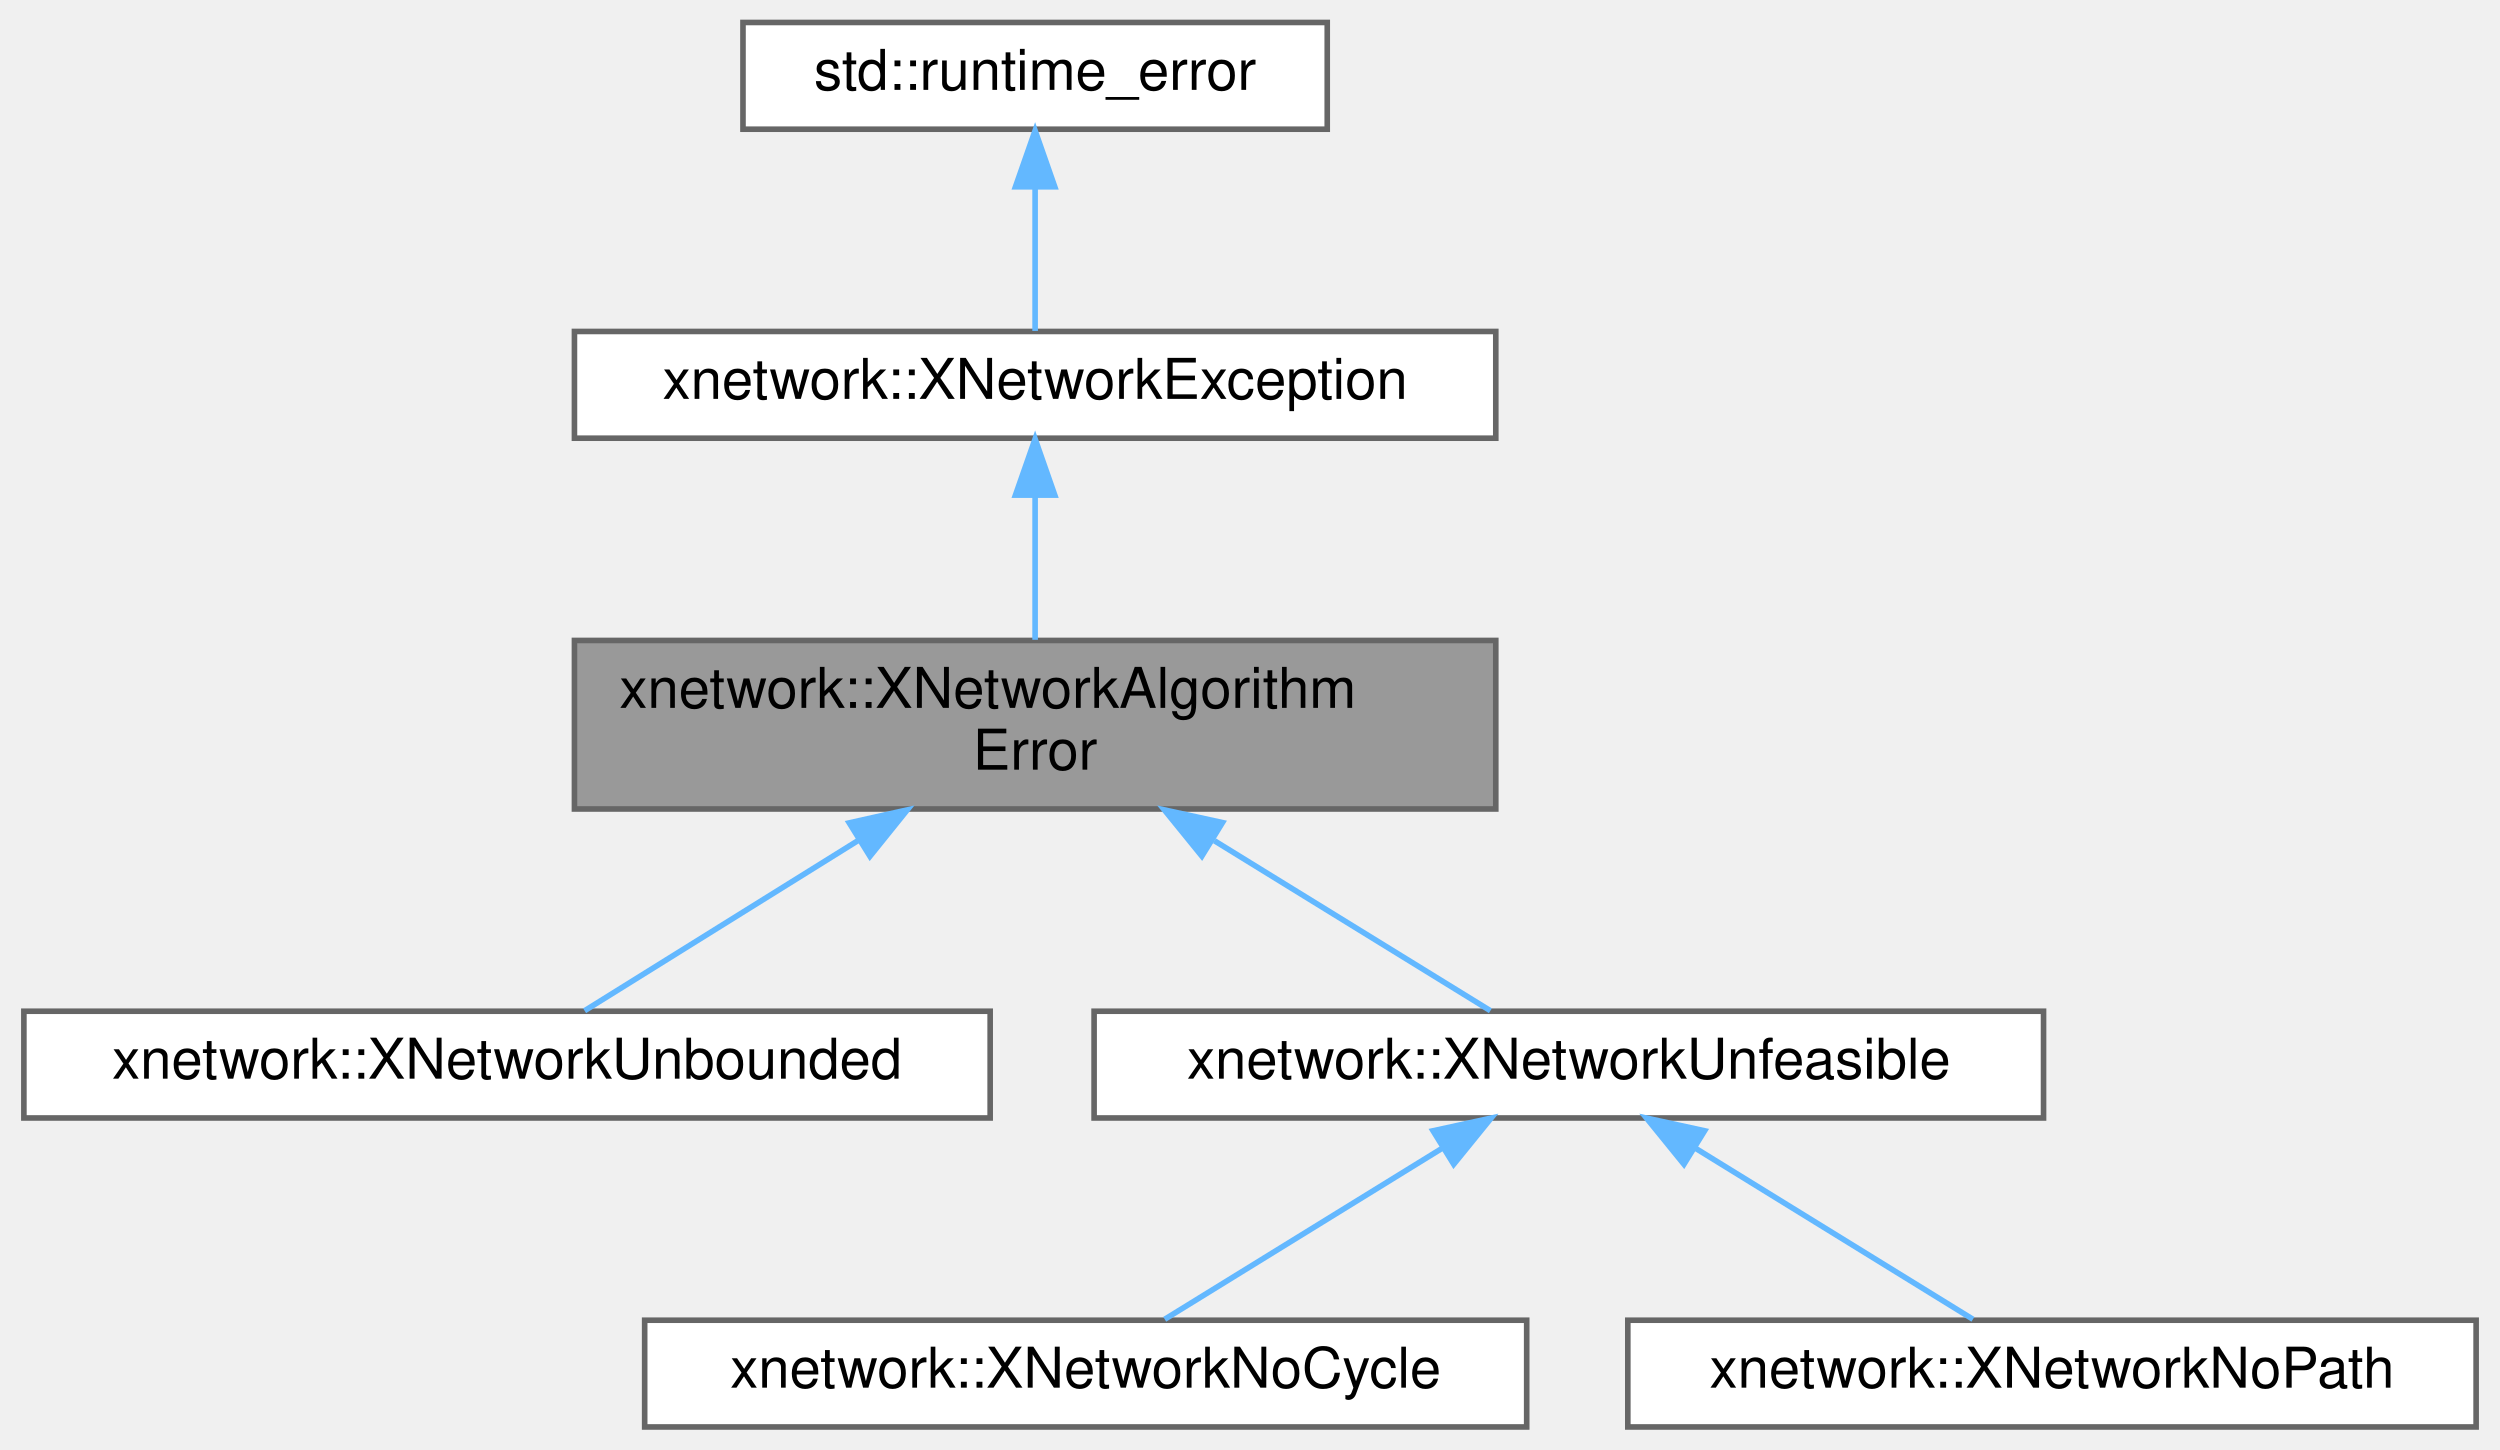
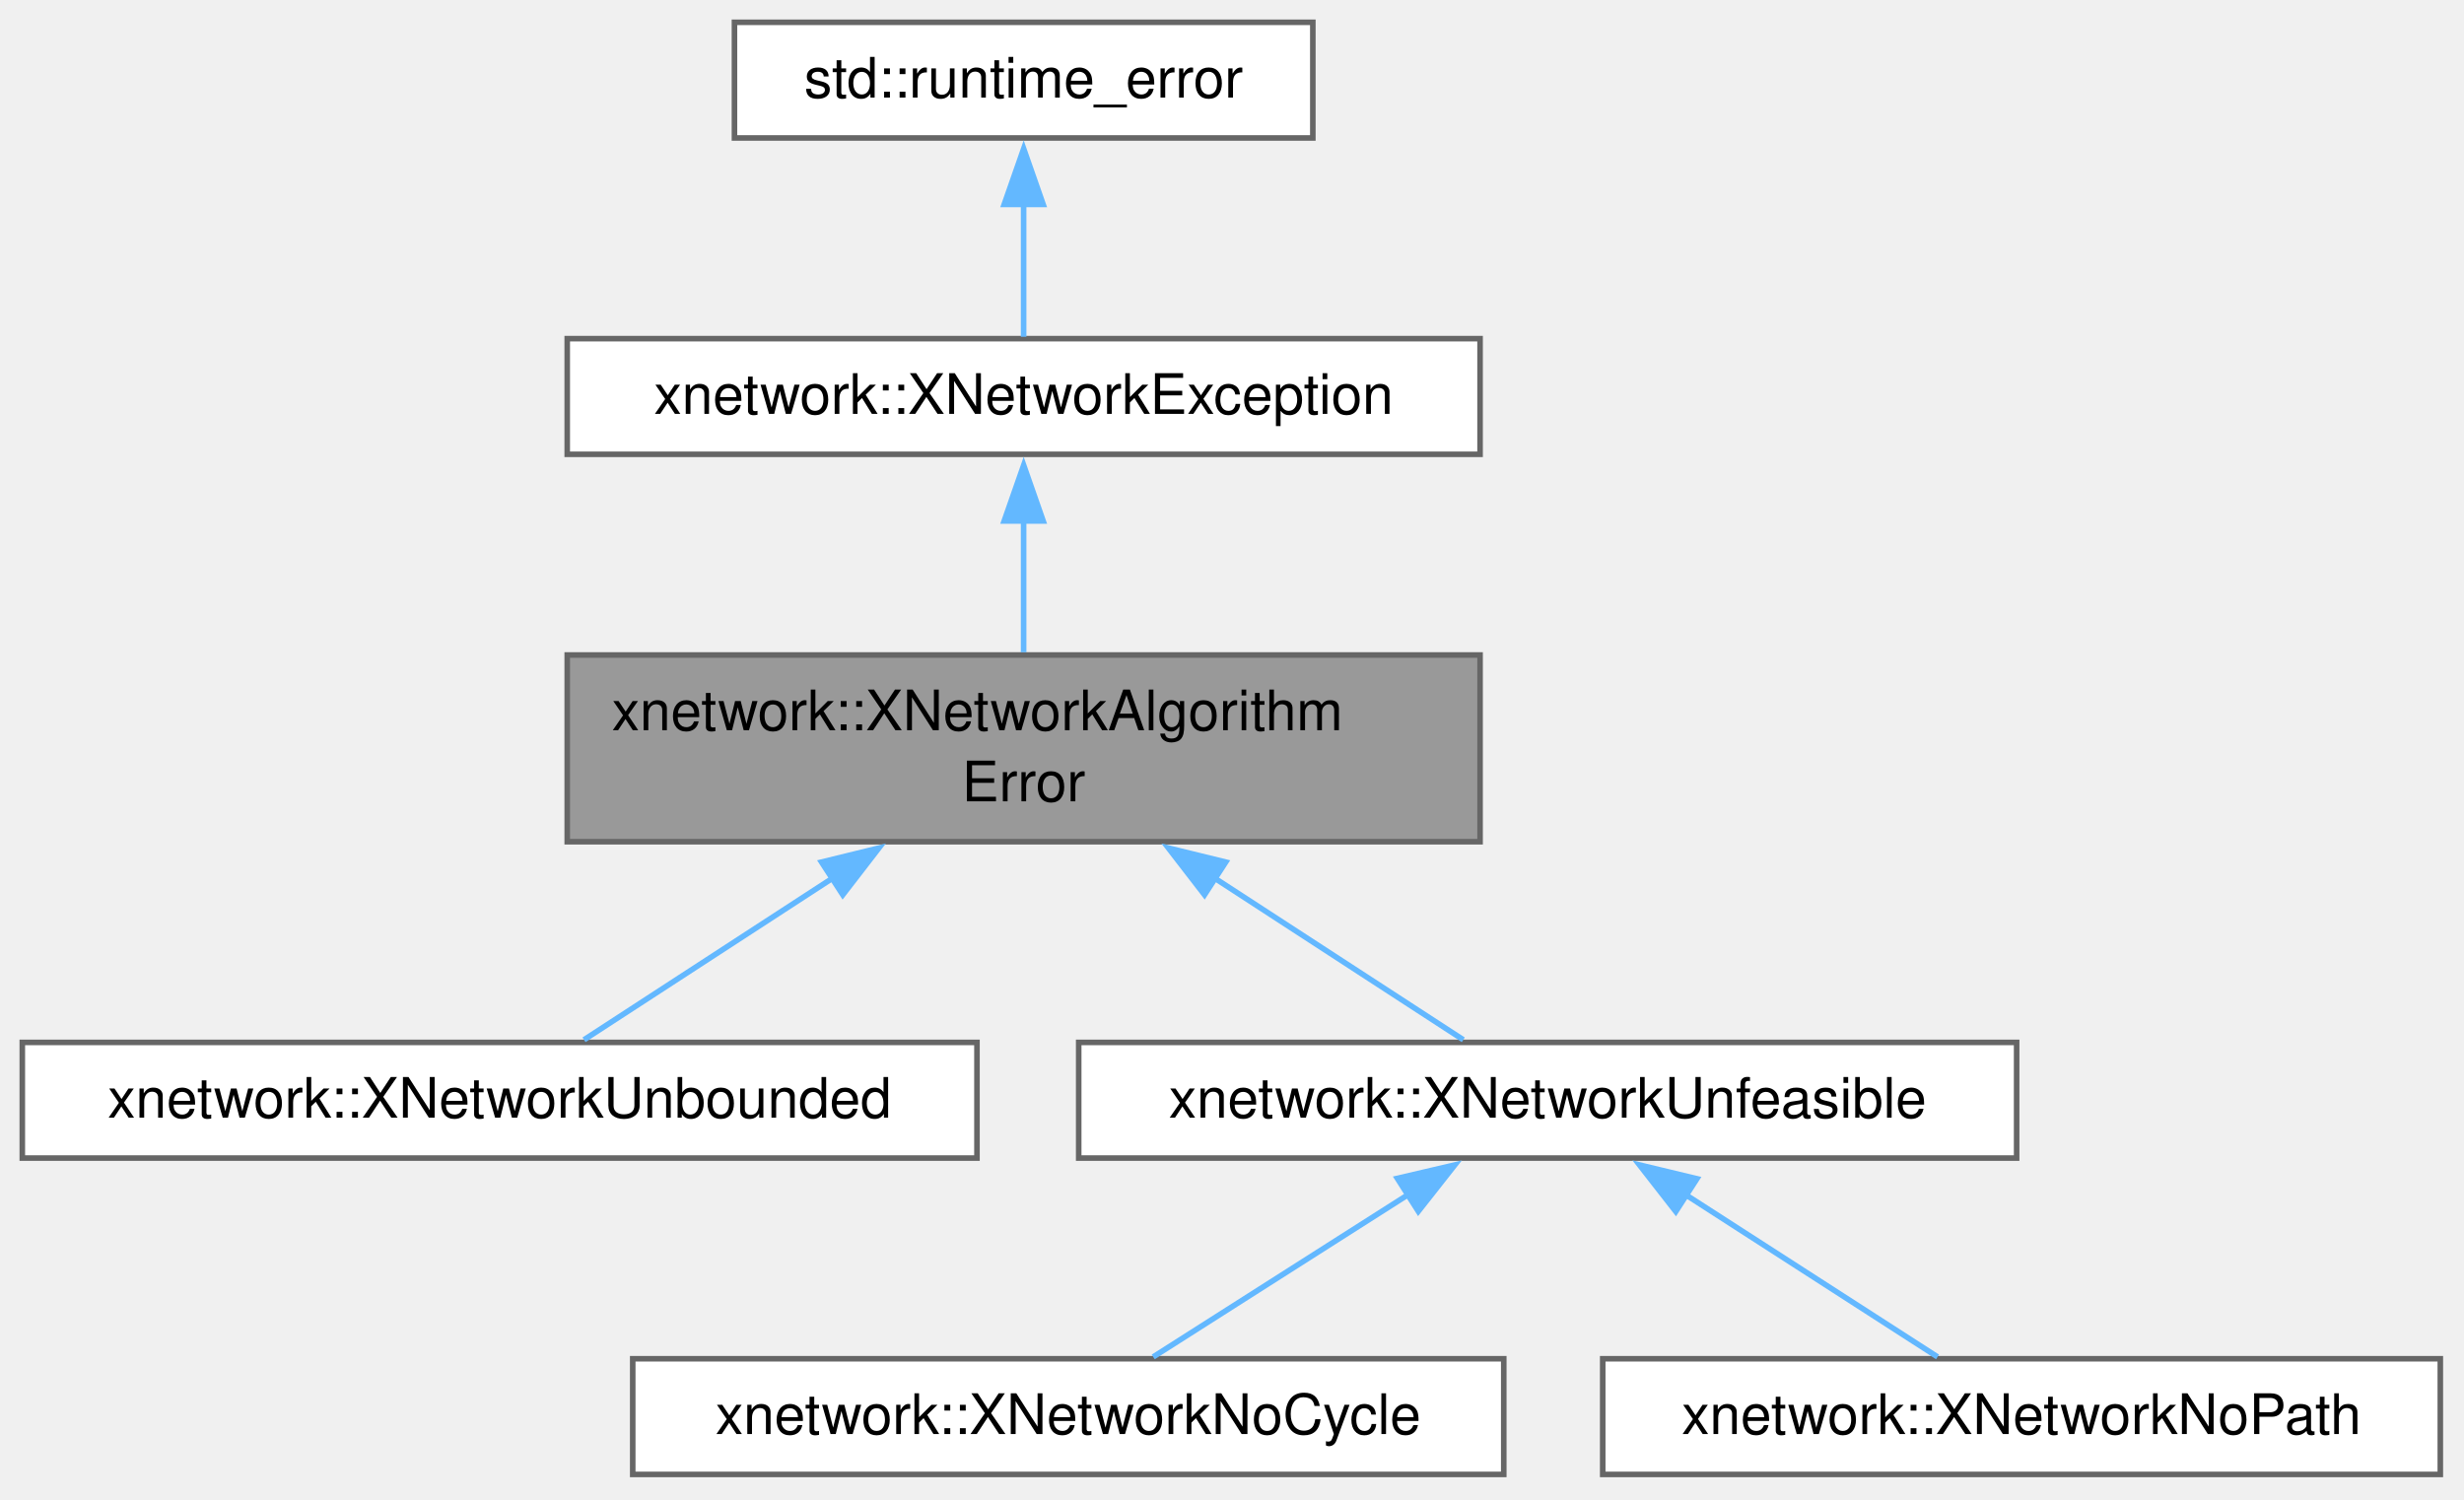
- <svg xmlns="http://www.w3.org/2000/svg" xmlns:xlink="http://www.w3.org/1999/xlink" width="445pt" height="258pt" viewBox="0.00 0.00 444.50 258.00">
-   <g id="graph0" class="graph" transform="scale(1 1) rotate(0) translate(4 254)">
+ <svg xmlns="http://www.w3.org/2000/svg" xmlns:xlink="http://www.w3.org/1999/xlink" width="442pt" height="269pt" viewBox="0.00 0.00 442.00 269.00">
+   <g id="graph0" class="graph" transform="scale(1 1) rotate(0) translate(4 264.5)">
    <g id="Node000001" class="node">
      <g id="a_Node000001">
        <a xlink:title="Exception for unexpected termination of algorithms.">
-           <polygon fill="#999999" stroke="#666666" points="262,-140 98,-140 98,-110 262,-110 262,-140" />
-           <text text-anchor="start" x="106" y="-128" font-family="Helvetica,sans-Serif" font-size="10.00">xnetwork::XNetworkAlgorithm</text>
-           <text text-anchor="middle" x="180" y="-117" font-family="Helvetica,sans-Serif" font-size="10.00">Error</text>
+           <polygon fill="#999999" stroke="#666666" points="261.5,-147 97.75,-147 97.75,-113.5 261.5,-113.5 261.5,-147" />
+           <text xml:space="preserve" text-anchor="start" x="105.75" y="-133.5" font-family="Helvetica,sans-Serif" font-size="10.00">xnetwork::XNetworkAlgorithm</text>
+           <text xml:space="preserve" text-anchor="middle" x="179.62" y="-120.75" font-family="Helvetica,sans-Serif" font-size="10.00">Error</text>
        </a>
      </g>
    </g>
    <g id="Node000004" class="node">
      <g id="a_Node000004">
        <a xlink:href="structxnetwork_1_1XNetworkUnbounded.html" target="_top" xlink:title="Exception raised when a maximization or minimization problem instance is unbounded.">
-           <polygon fill="white" stroke="#666666" points="172,-74 0,-74 0,-55 172,-55 172,-74" />
-           <text text-anchor="middle" x="86" y="-62" font-family="Helvetica,sans-Serif" font-size="10.00">xnetwork::XNetworkUnbounded</text>
+           <polygon fill="white" stroke="#666666" points="171.25,-77.5 0,-77.5 0,-56.75 171.25,-56.75 171.25,-77.5" />
+           <text xml:space="preserve" text-anchor="middle" x="85.62" y="-64" font-family="Helvetica,sans-Serif" font-size="10.00">xnetwork::XNetworkUnbounded</text>
        </a>
      </g>
    </g>
    <g id="edge3_Node000001_Node000004" class="edge">
      <g id="a_edge3_Node000001_Node000004">
        <a xlink:title=" ">
-           <path fill="none" stroke="#63b8ff" d="M148.43,-104.35C131.91,-94.07 112.54,-82.02 99.81,-74.09" />
-           <polygon fill="#63b8ff" stroke="#63b8ff" points="146.91,-107.53 157.25,-109.84 150.6,-101.58 146.91,-107.53" />
+           <path fill="none" stroke="#63b8ff" d="M145.67,-107.17C130.28,-97.16 112.86,-85.83 100.76,-77.97" />
+           <polygon fill="#63b8ff" stroke="#63b8ff" points="143.37,-109.85 153.66,-112.37 147.18,-103.98 143.37,-109.85" />
        </a>
      </g>
    </g>
    <g id="Node000005" class="node">
      <g id="a_Node000005">
        <a xlink:href="structxnetwork_1_1XNetworkUnfeasible.html" target="_top" xlink:title="Exception raised by algorithms trying to solve a problem instance that has no feasible solution.">
-           <polygon fill="white" stroke="#666666" points="359.5,-74 190.5,-74 190.5,-55 359.5,-55 359.5,-74" />
-           <text text-anchor="middle" x="275" y="-62" font-family="Helvetica,sans-Serif" font-size="10.00">xnetwork::XNetworkUnfeasible</text>
+           <polygon fill="white" stroke="#666666" points="357.75,-77.5 189.5,-77.5 189.5,-56.75 357.75,-56.75 357.75,-77.5" />
+           <text xml:space="preserve" text-anchor="middle" x="273.62" y="-64" font-family="Helvetica,sans-Serif" font-size="10.00">xnetwork::XNetworkUnfeasible</text>
        </a>
      </g>
    </g>
    <g id="edge4_Node000001_Node000005" class="edge">
      <g id="a_edge4_Node000001_Node000005">
        <a xlink:title=" ">
-           <path fill="none" stroke="#63b8ff" d="M211.91,-104.35C228.6,-94.07 248.17,-82.02 261.04,-74.09" />
-           <polygon fill="#63b8ff" stroke="#63b8ff" points="209.68,-101.61 203,-109.84 213.35,-107.58 209.68,-101.61" />
+           <path fill="none" stroke="#63b8ff" d="M213.58,-107.17C228.97,-97.16 246.39,-85.83 258.49,-77.97" />
+           <polygon fill="#63b8ff" stroke="#63b8ff" points="212.07,-103.98 205.59,-112.37 215.88,-109.85 212.07,-103.98" />
        </a>
      </g>
    </g>
    <g id="Node000002" class="node">
      <g id="a_Node000002">
        <a xlink:href="structxnetwork_1_1XNetworkException.html" target="_top" xlink:title="Base class for all XNetwork exceptions.">
-           <polygon fill="white" stroke="#666666" points="262,-195 98,-195 98,-176 262,-176 262,-195" />
-           <text text-anchor="middle" x="180" y="-183" font-family="Helvetica,sans-Serif" font-size="10.00">xnetwork::XNetworkException</text>
+           <polygon fill="white" stroke="#666666" points="261.5,-203.75 97.75,-203.75 97.75,-183 261.5,-183 261.5,-203.75" />
+           <text xml:space="preserve" text-anchor="middle" x="179.62" y="-190.25" font-family="Helvetica,sans-Serif" font-size="10.00">xnetwork::XNetworkException</text>
        </a>
      </g>
    </g>
    <g id="edge1_Node000001_Node000002" class="edge">
      <g id="a_edge1_Node000001_Node000002">
        <a xlink:title=" ">
-           <path fill="none" stroke="#63b8ff" d="M180,-165.65C180,-157.36 180,-147.78 180,-140.11" />
-           <polygon fill="#63b8ff" stroke="#63b8ff" points="176.5,-165.87 180,-175.87 183.5,-165.87 176.5,-165.87" />
+           <path fill="none" stroke="#63b8ff" d="M179.62,-171.09C179.62,-163.35 179.62,-154.72 179.62,-147.48" />
+           <polygon fill="#63b8ff" stroke="#63b8ff" points="176.13,-171.04 179.63,-181.04 183.13,-171.04 176.13,-171.04" />
        </a>
      </g>
    </g>
    <g id="Node000003" class="node">
      <g id="a_Node000003">
        <a xlink:title=" ">
-           <polygon fill="white" stroke="#666666" points="232,-250 128,-250 128,-231 232,-231 232,-250" />
-           <text text-anchor="middle" x="180" y="-238" font-family="Helvetica,sans-Serif" font-size="10.00">std::runtime_error</text>
+           <polygon fill="white" stroke="#666666" points="231.5,-260.5 127.75,-260.5 127.75,-239.75 231.5,-239.75 231.5,-260.5" />
+           <text xml:space="preserve" text-anchor="middle" x="179.62" y="-247" font-family="Helvetica,sans-Serif" font-size="10.00">std::runtime_error</text>
        </a>
      </g>
    </g>
    <g id="edge2_Node000002_Node000003" class="edge">
      <g id="a_edge2_Node000002_Node000003">
        <a xlink:title=" ">
-           <path fill="none" stroke="#63b8ff" d="M180,-220.66C180,-211.93 180,-201.99 180,-195.09" />
-           <polygon fill="#63b8ff" stroke="#63b8ff" points="176.5,-220.75 180,-230.75 183.5,-220.75 176.5,-220.75" />
+           <path fill="none" stroke="#63b8ff" d="M179.62,-227.88C179.62,-219.66 179.62,-210.68 179.62,-204.08" />
+           <polygon fill="#63b8ff" stroke="#63b8ff" points="176.13,-227.82 179.63,-237.82 183.13,-227.82 176.13,-227.82" />
        </a>
      </g>
    </g>
    <g id="Node000006" class="node">
      <g id="a_Node000006">
        <a xlink:href="structxnetwork_1_1XNetworkNoCycle.html" target="_top" xlink:title="Exception for algorithms that should return a cycle when running on graphs where such a cycle does no...">
-           <polygon fill="white" stroke="#666666" points="267.5,-19 110.5,-19 110.5,0 267.5,0 267.5,-19" />
-           <text text-anchor="middle" x="189" y="-7" font-family="Helvetica,sans-Serif" font-size="10.00">xnetwork::XNetworkNoCycle</text>
+           <polygon fill="white" stroke="#666666" points="265.75,-20.75 109.5,-20.75 109.5,0 265.75,0 265.75,-20.75" />
+           <text xml:space="preserve" text-anchor="middle" x="187.62" y="-7.25" font-family="Helvetica,sans-Serif" font-size="10.00">xnetwork::XNetworkNoCycle</text>
        </a>
      </g>
    </g>
    <g id="edge5_Node000005_Node000006" class="edge">
      <g id="a_edge5_Node000005_Node000006">
        <a xlink:title=" ">
-           <path fill="none" stroke="#63b8ff" d="M252.6,-49.7C236.93,-40.04 216.49,-27.44 203.07,-19.17" />
-           <polygon fill="#63b8ff" stroke="#63b8ff" points="250.83,-52.72 261.18,-54.98 254.51,-46.76 250.83,-52.72" />
+           <path fill="none" stroke="#63b8ff" d="M248.66,-50.23C233.85,-40.8 215.55,-29.15 202.87,-21.08" />
+           <polygon fill="#63b8ff" stroke="#63b8ff" points="246.66,-53.11 256.97,-55.52 250.42,-47.2 246.66,-53.11" />
        </a>
      </g>
    </g>
    <g id="Node000007" class="node">
      <g id="a_Node000007">
        <a xlink:href="structxnetwork_1_1XNetworkNoPath.html" target="_top" xlink:title="Exception for algorithms that should return a path when running on graphs where such a path does not ...">
-           <polygon fill="white" stroke="#666666" points="436.5,-19 285.5,-19 285.5,0 436.5,0 436.5,-19" />
-           <text text-anchor="middle" x="361" y="-7" font-family="Helvetica,sans-Serif" font-size="10.00">xnetwork::XNetworkNoPath</text>
+           <polygon fill="white" stroke="#666666" points="433.75,-20.75 283.5,-20.75 283.5,0 433.75,0 433.75,-20.75" />
+           <text xml:space="preserve" text-anchor="middle" x="358.62" y="-7.25" font-family="Helvetica,sans-Serif" font-size="10.00">xnetwork::XNetworkNoPath</text>
        </a>
      </g>
    </g>
    <g id="edge6_Node000005_Node000007" class="edge">
      <g id="a_edge6_Node000005_Node000007">
        <a xlink:title=" ">
-           <path fill="none" stroke="#63b8ff" d="M297.4,-49.7C313.07,-40.04 333.51,-27.44 346.93,-19.17" />
-           <polygon fill="#63b8ff" stroke="#63b8ff" points="295.49,-46.76 288.82,-54.98 299.17,-52.72 295.49,-46.76" />
+           <path fill="none" stroke="#63b8ff" d="M298.3,-50.23C312.94,-40.8 331.03,-29.15 343.56,-21.08" />
+           <polygon fill="#63b8ff" stroke="#63b8ff" points="296.61,-47.16 290.09,-55.52 300.4,-53.04 296.61,-47.16" />
        </a>
      </g>
    </g>
  </g>
</svg>
